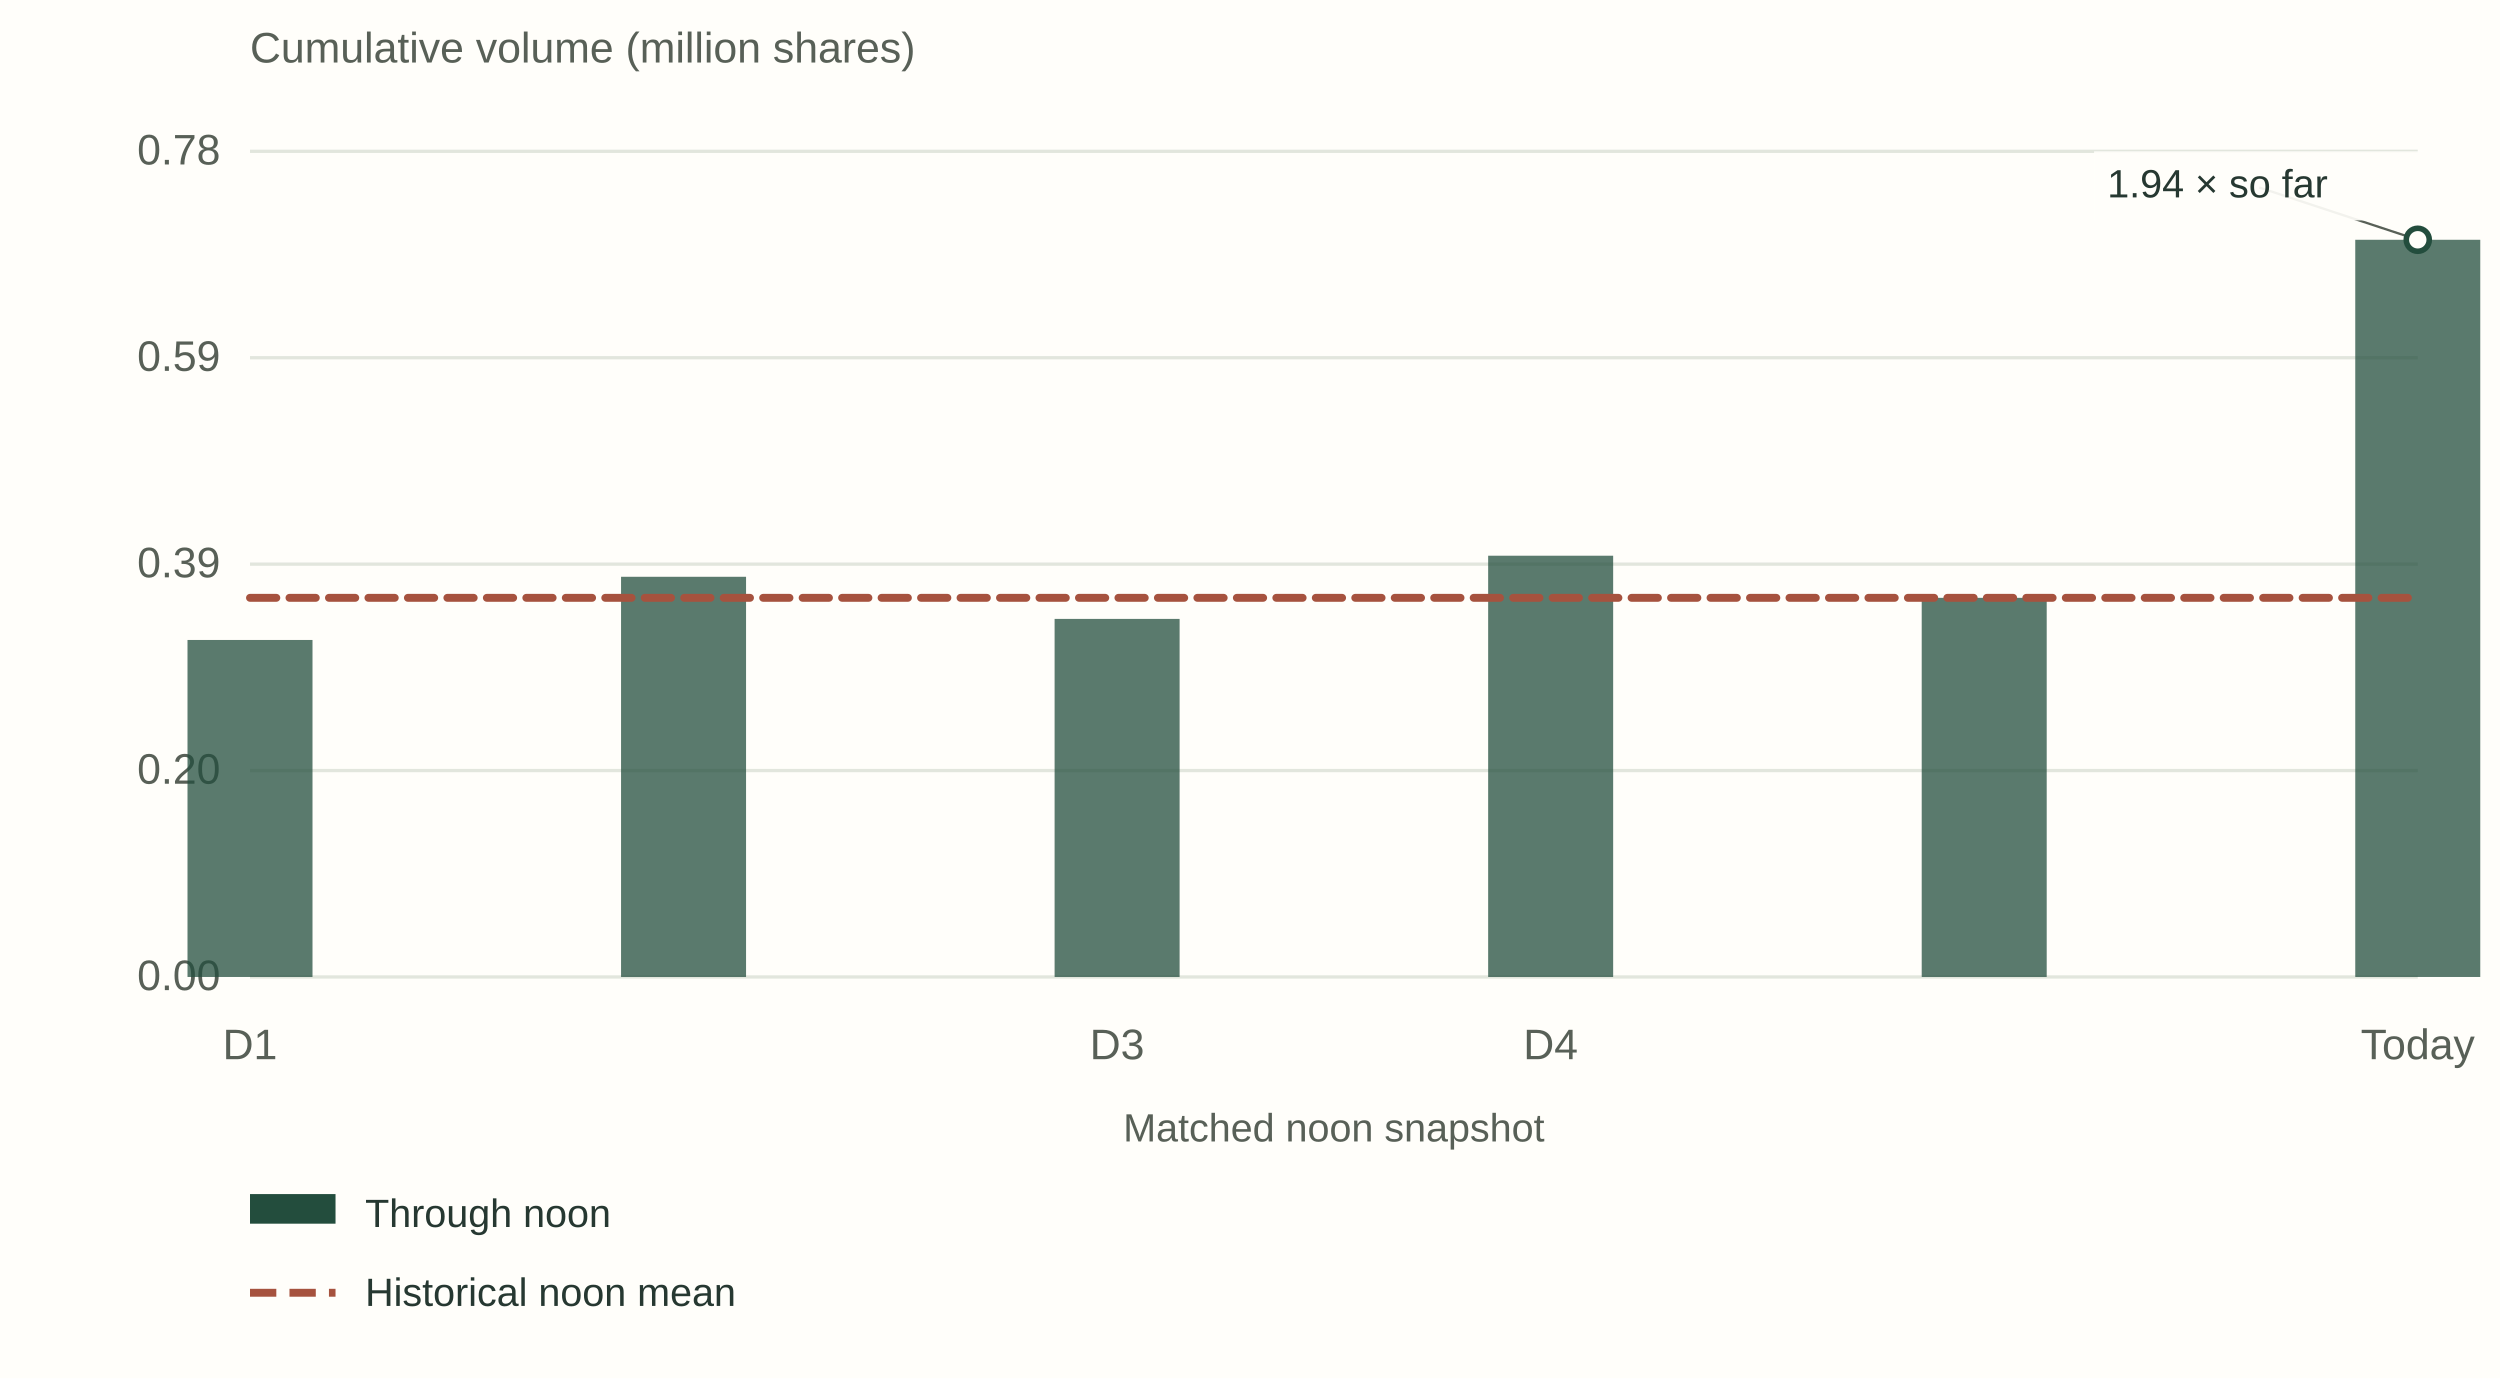
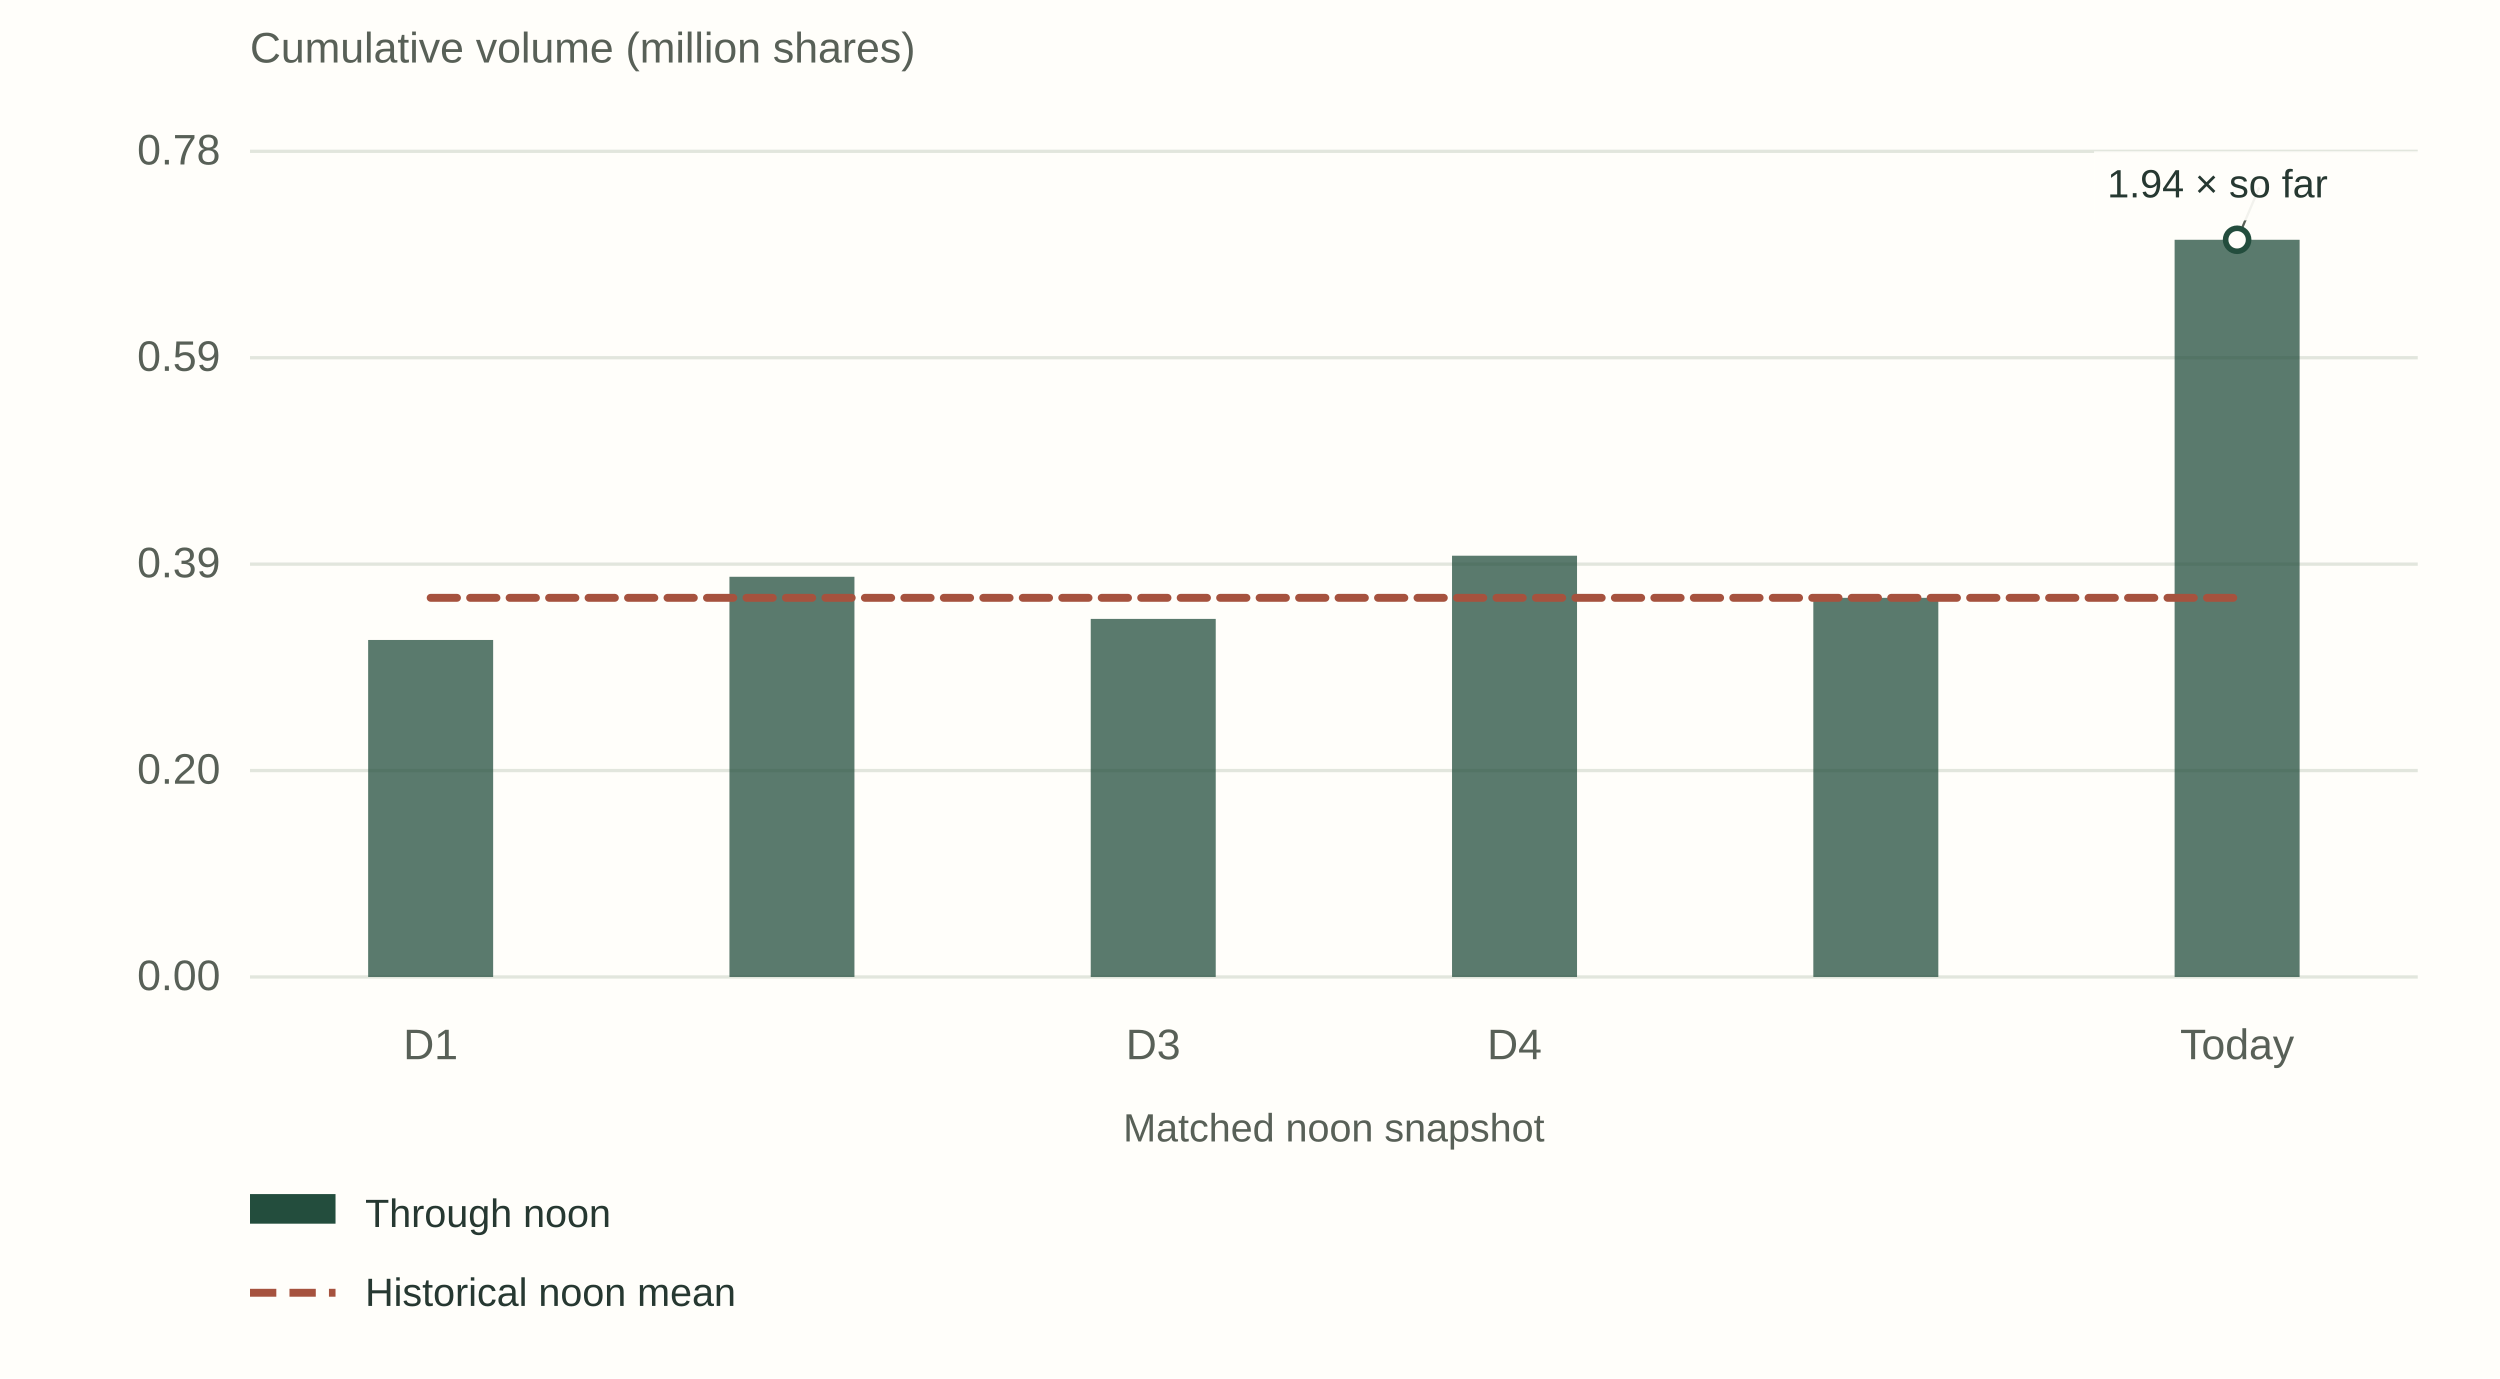
<svg xmlns="http://www.w3.org/2000/svg" viewBox="0 0 760 419" role="img" aria-label="Today’s unfinished volume versus historical noon totals">
  <style>.af-text{font-family:Arial,sans-serif;fill:#263831}</style>
  <rect width="760" height="419" fill="#fffefa" />
  <text class="af-text" x="76" y="19" text-anchor="start" style="font-size:13px;font-weight:400;fill:#586057;">Cumulative volume (million shares)</text>
  <line x1="76" y1="297" x2="735" y2="297" stroke="#e2e6dd" />
  <text class="af-text" x="67" y="301" text-anchor="end" style="font-size:13px;font-weight:400;fill:#586057;">0.00</text>
  <line x1="76" y1="234.25" x2="735" y2="234.25" stroke="#e2e6dd" />
  <text class="af-text" x="67" y="238.25" text-anchor="end" style="font-size:13px;font-weight:400;fill:#586057;">0.20</text>
  <line x1="76" y1="171.5" x2="735" y2="171.5" stroke="#e2e6dd" />
  <text class="af-text" x="67" y="175.5" text-anchor="end" style="font-size:13px;font-weight:400;fill:#586057;">0.39</text>
  <line x1="76" y1="108.75" x2="735" y2="108.75" stroke="#e2e6dd" />
  <text class="af-text" x="67" y="112.75" text-anchor="end" style="font-size:13px;font-weight:400;fill:#586057;">0.59</text>
  <line x1="76" y1="46" x2="735" y2="46" stroke="#e2e6dd" />
  <text class="af-text" x="67" y="50" text-anchor="end" style="font-size:13px;font-weight:400;fill:#586057;">0.78</text>
-   <text class="af-text" x="76" y="322" text-anchor="middle" style="font-size:13px;font-weight:400;fill:#586057;">D1</text>
-   <text class="af-text" x="339.6" y="322" text-anchor="middle" style="font-size:13px;font-weight:400;fill:#586057;">D3</text>
-   <text class="af-text" x="471.4" y="322" text-anchor="middle" style="font-size:13px;font-weight:400;fill:#586057;">D4</text>
-   <text class="af-text" x="735" y="322" text-anchor="middle" style="font-size:13px;font-weight:400;fill:#586057;">Today</text>
+   <text class="af-text" x="130.917" y="322" text-anchor="middle" style="font-size:13px;font-weight:400;fill:#586057;">D1</text>
+   <text class="af-text" x="350.583" y="322" text-anchor="middle" style="font-size:13px;font-weight:400;fill:#586057;">D3</text>
+   <text class="af-text" x="460.417" y="322" text-anchor="middle" style="font-size:13px;font-weight:400;fill:#586057;">D4</text>
+   <text class="af-text" x="680.083" y="322" text-anchor="middle" style="font-size:13px;font-weight:400;fill:#586057;">Today</text>
  <text class="af-text" x="405.5" y="347" text-anchor="middle" style="font-size:12px;font-weight:400;fill:#586057;">Matched noon snapshot</text>
-   <rect x="57" y="194.551" width="38" height="102.449" fill="#234d3d" opacity=".75" />
-   <rect x="188.8" y="175.342" width="38" height="121.658" fill="#234d3d" opacity=".75" />
-   <rect x="320.6" y="188.148" width="38" height="108.852" fill="#234d3d" opacity=".75" />
-   <rect x="452.4" y="168.939" width="38" height="128.061" fill="#234d3d" opacity=".75" />
-   <rect x="584.2" y="181.745" width="38" height="115.255" fill="#234d3d" opacity=".75" />
-   <rect x="716" y="72.893" width="38" height="224.107" fill="#234d3d" opacity=".75" />
-   <path data-series="1" d="M76.00,181.74 L207.80,181.74 L339.60,181.74 L471.40,181.74 L603.20,181.74 L735.00,181.74 " fill="none" stroke="#a6523e" stroke-width="2.4" stroke-linecap="round" stroke-linejoin="round" stroke-dasharray="8 4" />
-   <line x1="735" y1="72.893" x2="686.8" y2="57" stroke="#586057" stroke-width=".7" />
-   <circle data-annotation-series="0" data-value="0.7" cx="735" cy="72.893" r="3.5" fill="#fffefa" stroke="#234d3d" stroke-width="1.7" />
+   <rect x="111.917" y="194.551" width="38" height="102.449" fill="#234d3d" opacity=".75" />
+   <rect x="221.75" y="175.342" width="38" height="121.658" fill="#234d3d" opacity=".75" />
+   <rect x="331.583" y="188.148" width="38" height="108.852" fill="#234d3d" opacity=".75" />
+   <rect x="441.417" y="168.939" width="38" height="128.061" fill="#234d3d" opacity=".75" />
+   <rect x="551.25" y="181.745" width="38" height="115.255" fill="#234d3d" opacity=".75" />
+   <rect x="661.083" y="72.893" width="38" height="224.107" fill="#234d3d" opacity=".75" />
+   <path data-series="1" d="M130.92,181.74 L240.75,181.74 L350.58,181.74 L460.42,181.74 L570.25,181.74 L680.08,181.74 " fill="none" stroke="#a6523e" stroke-width="2.4" stroke-linecap="round" stroke-linejoin="round" stroke-dasharray="8 4" />
+   <line x1="680.083" y1="72.893" x2="686.8" y2="57" stroke="#586057" stroke-width=".7" />
+   <circle data-annotation-series="0" data-value="0.7" cx="680.083" cy="72.893" r="3.5" fill="#fffefa" stroke="#234d3d" stroke-width="1.7" />
  <rect x="636.6" y="46" width="100.4" height="21" fill="#fffefa" opacity=".92" />
  <text class="af-text" x="640.6" y="60" text-anchor="start" style="font-size:12px;font-weight:400;fill:#263831;">1.94 × so far</text>
  <rect x="76" y="363" width="26" height="9" fill="#234d3d" />
  <text class="af-text" x="111" y="373" text-anchor="start" style="font-size:12px;font-weight:400;fill:#263831;">Through noon</text>
  <line x1="76" x2="102" y1="393" y2="393" stroke="#a6523e" stroke-width="2.4" stroke-dasharray="8 4" />
  <text class="af-text" x="111" y="397" text-anchor="start" style="font-size:12px;font-weight:400;fill:#263831;">Historical noon mean</text>
</svg>
